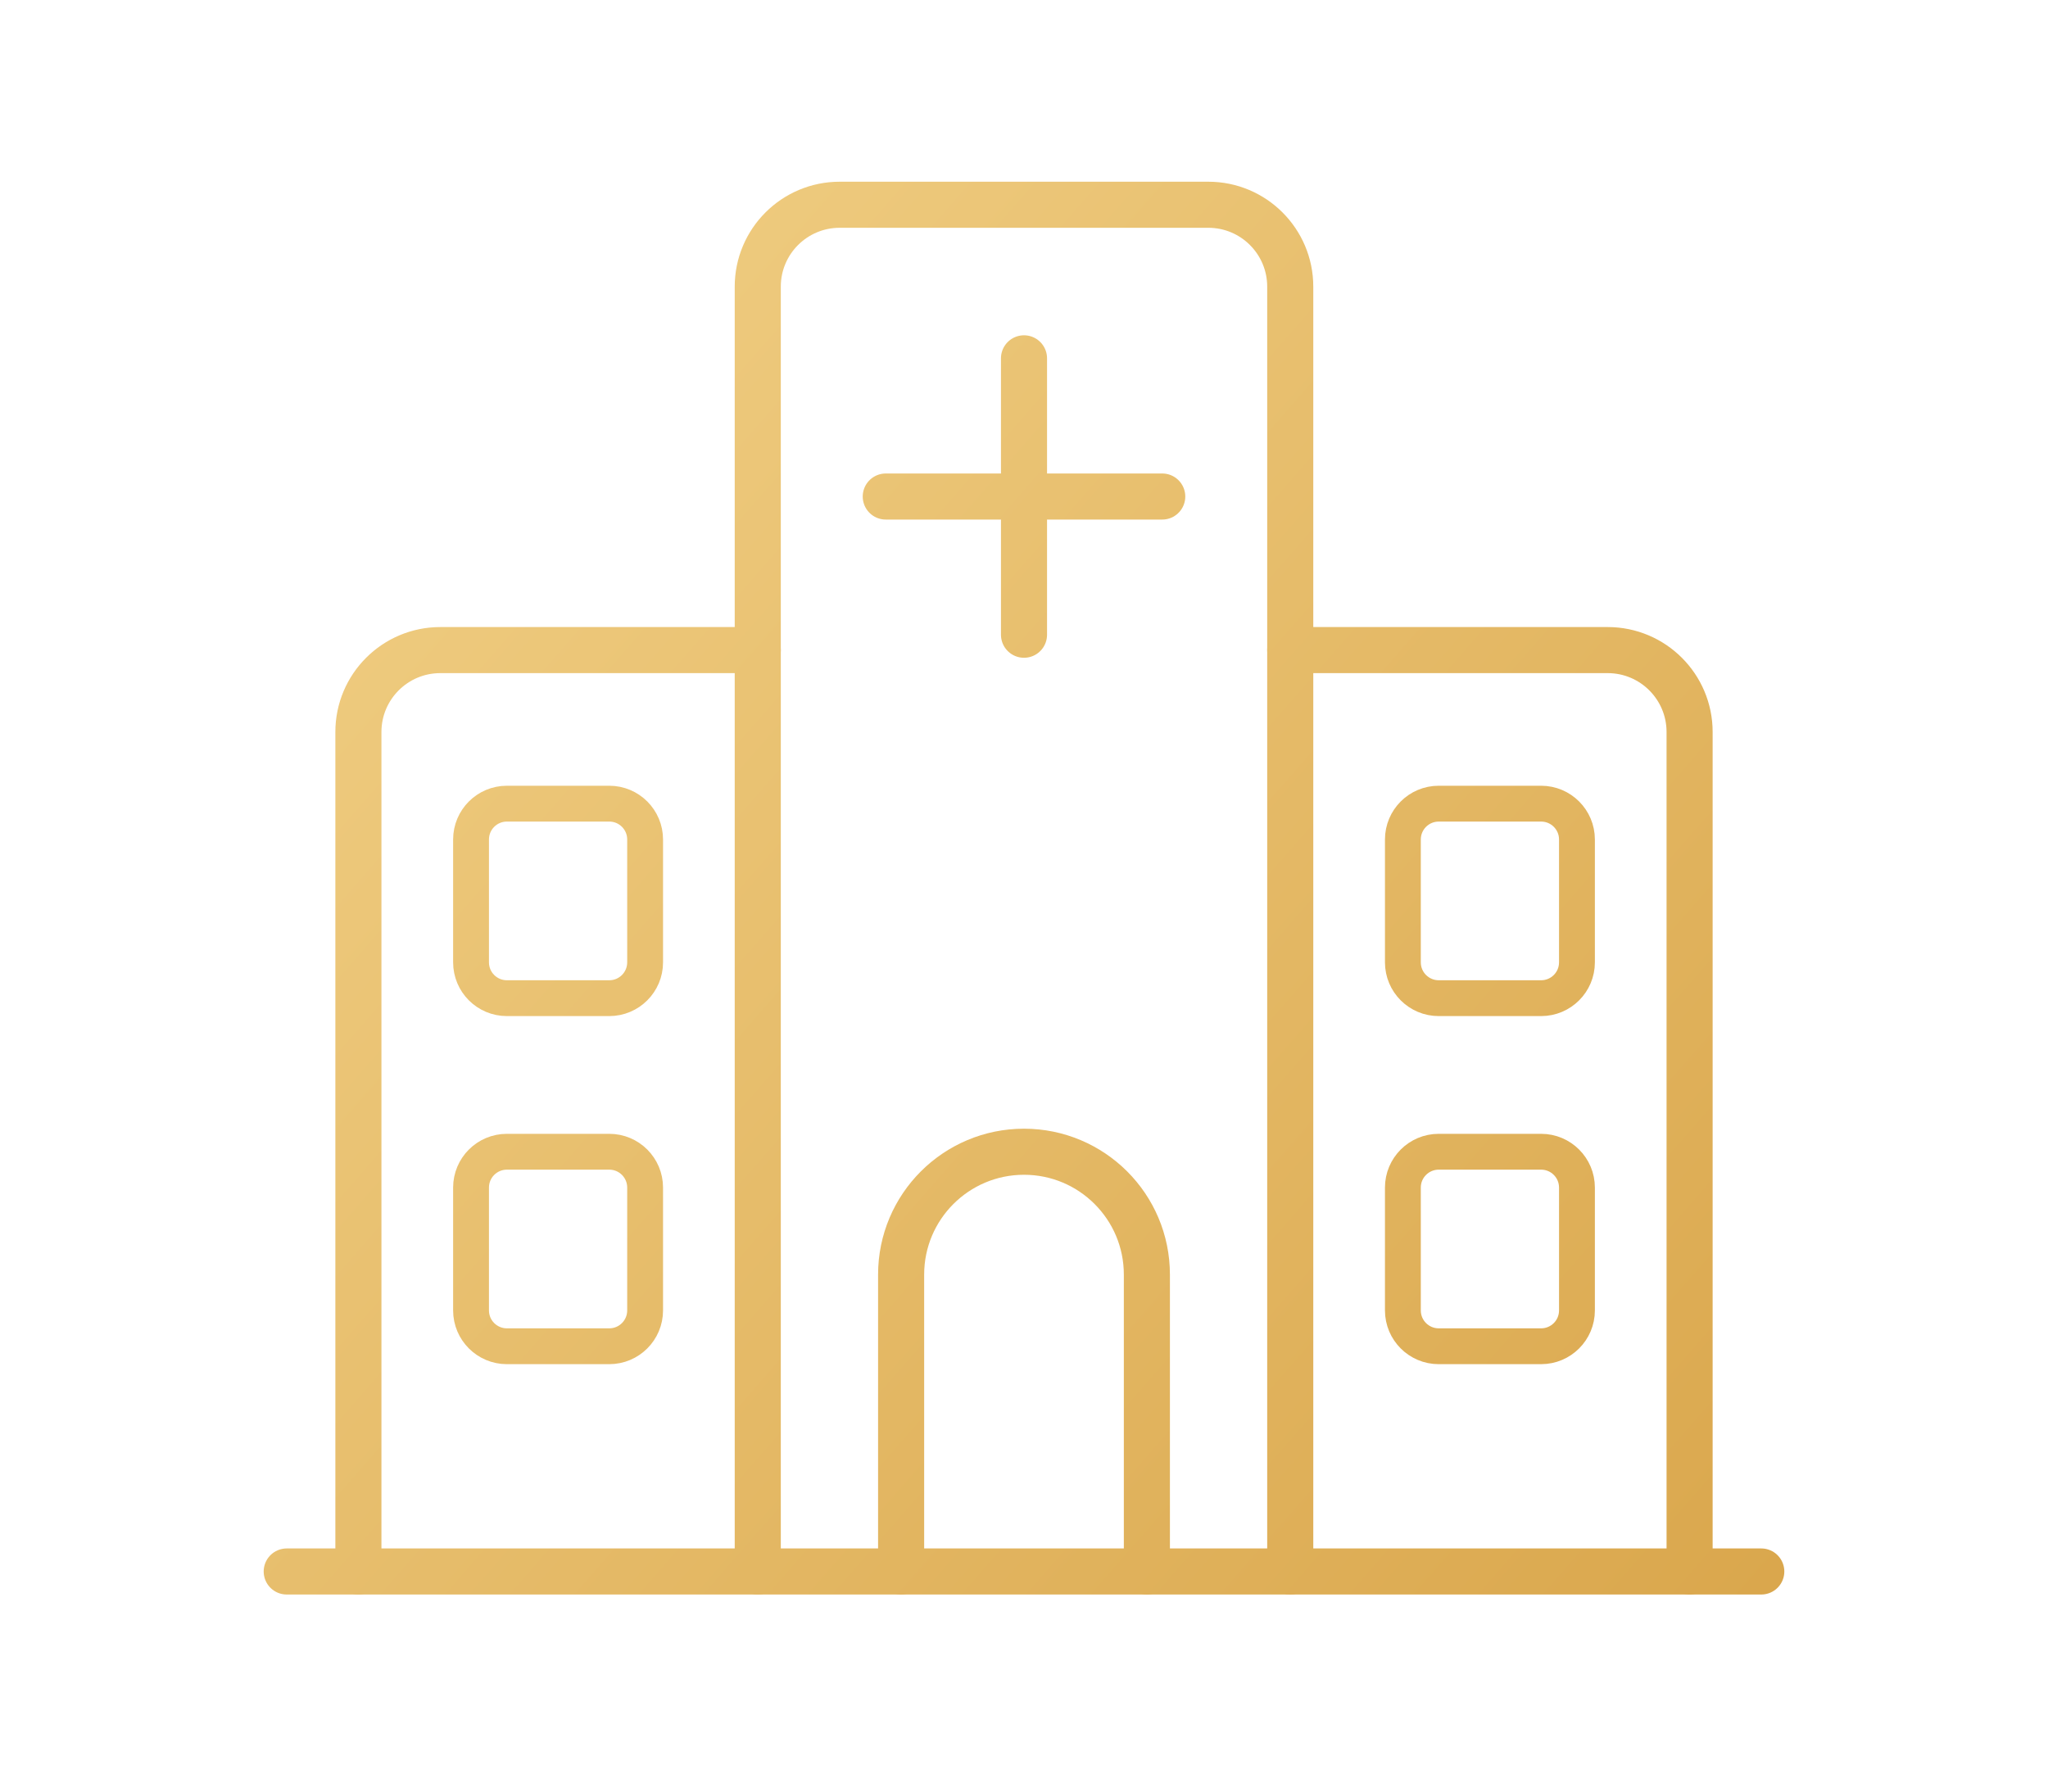
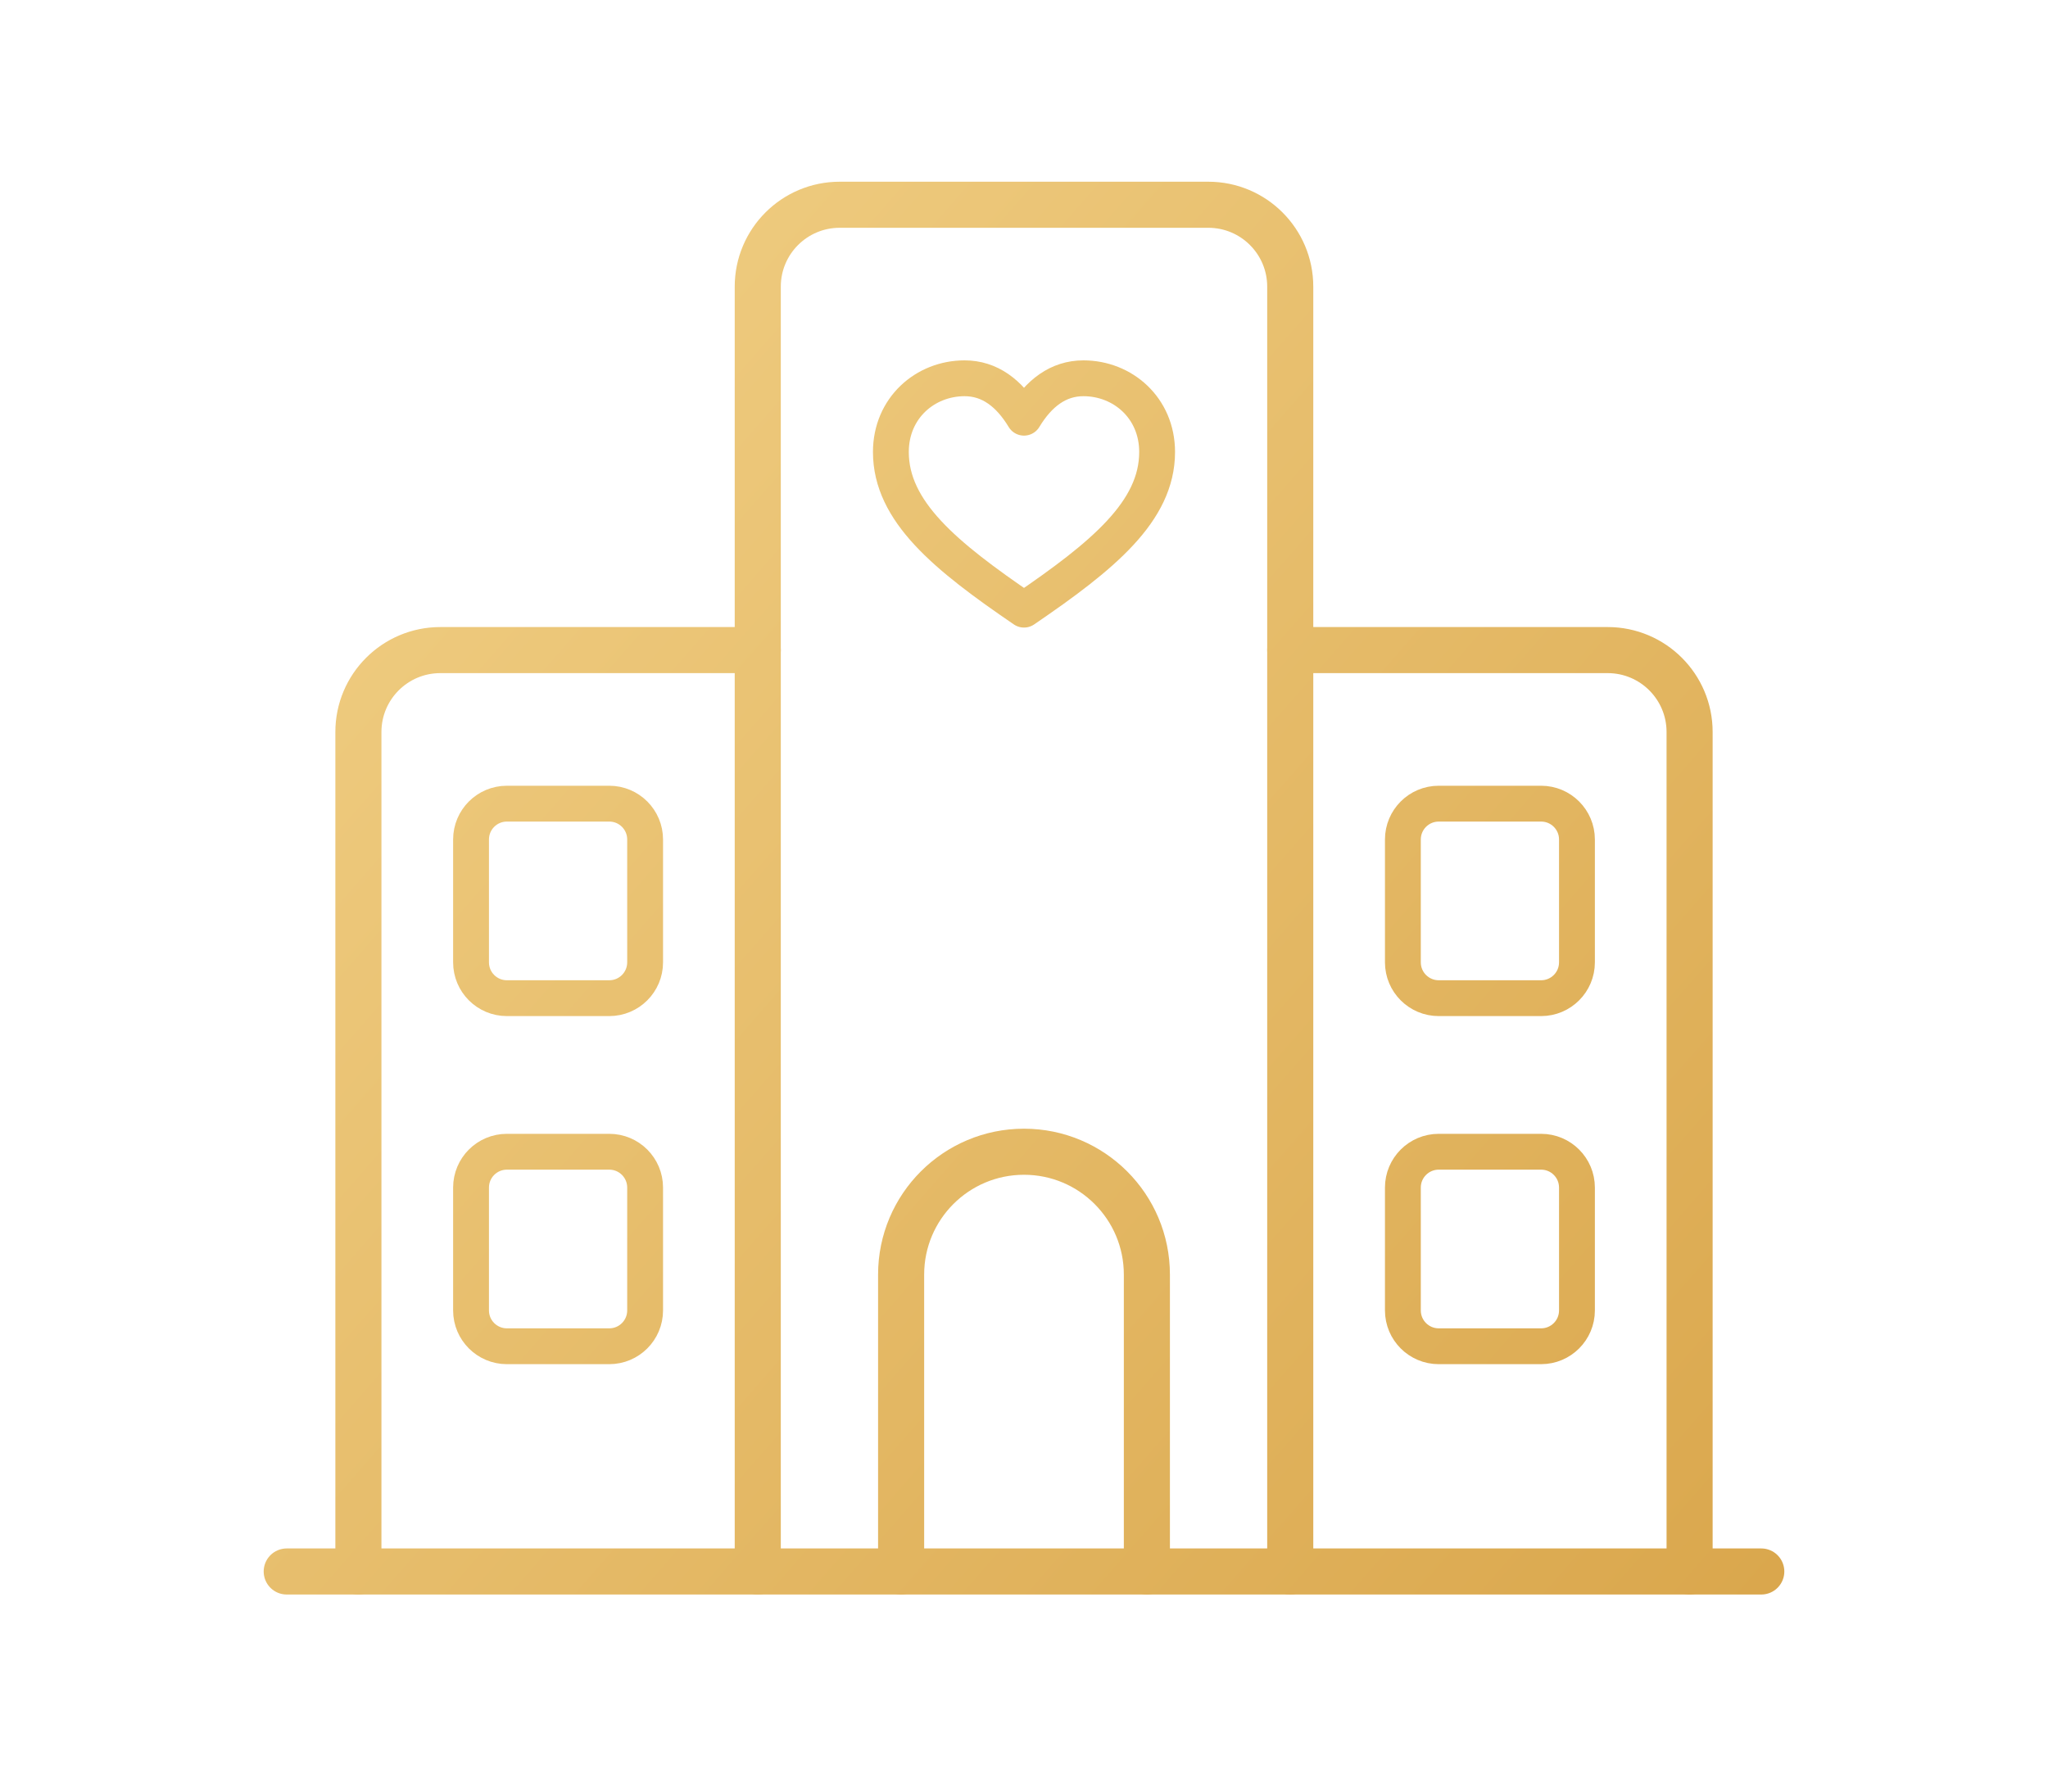
<svg xmlns="http://www.w3.org/2000/svg" viewBox="400 170 400 350" aria-hidden="true">
  <defs>
    <linearGradient id="g" gradientUnits="userSpaceOnUse" x1="400" y1="170" x2="800" y2="520">
      <stop offset="0" stop-color="#f6d891" />
      <stop offset="1" stop-color="#d6a043" />
    </linearGradient>
  </defs>
  <g fill="none" stroke="url(#g)" stroke-width="9" stroke-linecap="round" stroke-linejoin="round">
    <path d="M456 477 H744" />
    <path d="M548 477 V226 A16 16 0 0 1 564 210 H636 A16 16 0 0 1 652 226 V477" />
    <path d="M548 297 H486 A16 16 0 0 0 470 313 V477" />
    <path d="M652 297 H714 A16 16 0 0 1 730 313 V477" />
-     <path d="M600 240 V294 M573 267 H627" />
+     <path d="M600.0 289.1 C 584.6 278.6 574.0 269.9 574.0 258.3 C 574.0 249.7 580.7 243.9 588.4 243.9 C 593.3 243.9 597.1 246.8 600.0 251.6 C 602.9 246.8 606.7 243.9 611.6 243.9 C 619.3 243.9 626.0 249.7 626.0 258.3 C 626.0 269.9 615.4 278.6 600.0 289.1 Z" stroke-width="7" />
    <path d="M576 477 V419 A24 24 0 0 1 624 419 V477" />
    <g stroke-width="7">
      <rect x="492" y="327" width="34" height="38" rx="7" />
      <rect x="492" y="395" width="34" height="38" rx="7" />
      <rect x="674" y="327" width="34" height="38" rx="7" />
      <rect x="674" y="395" width="34" height="38" rx="7" />
    </g>
  </g>
</svg>
